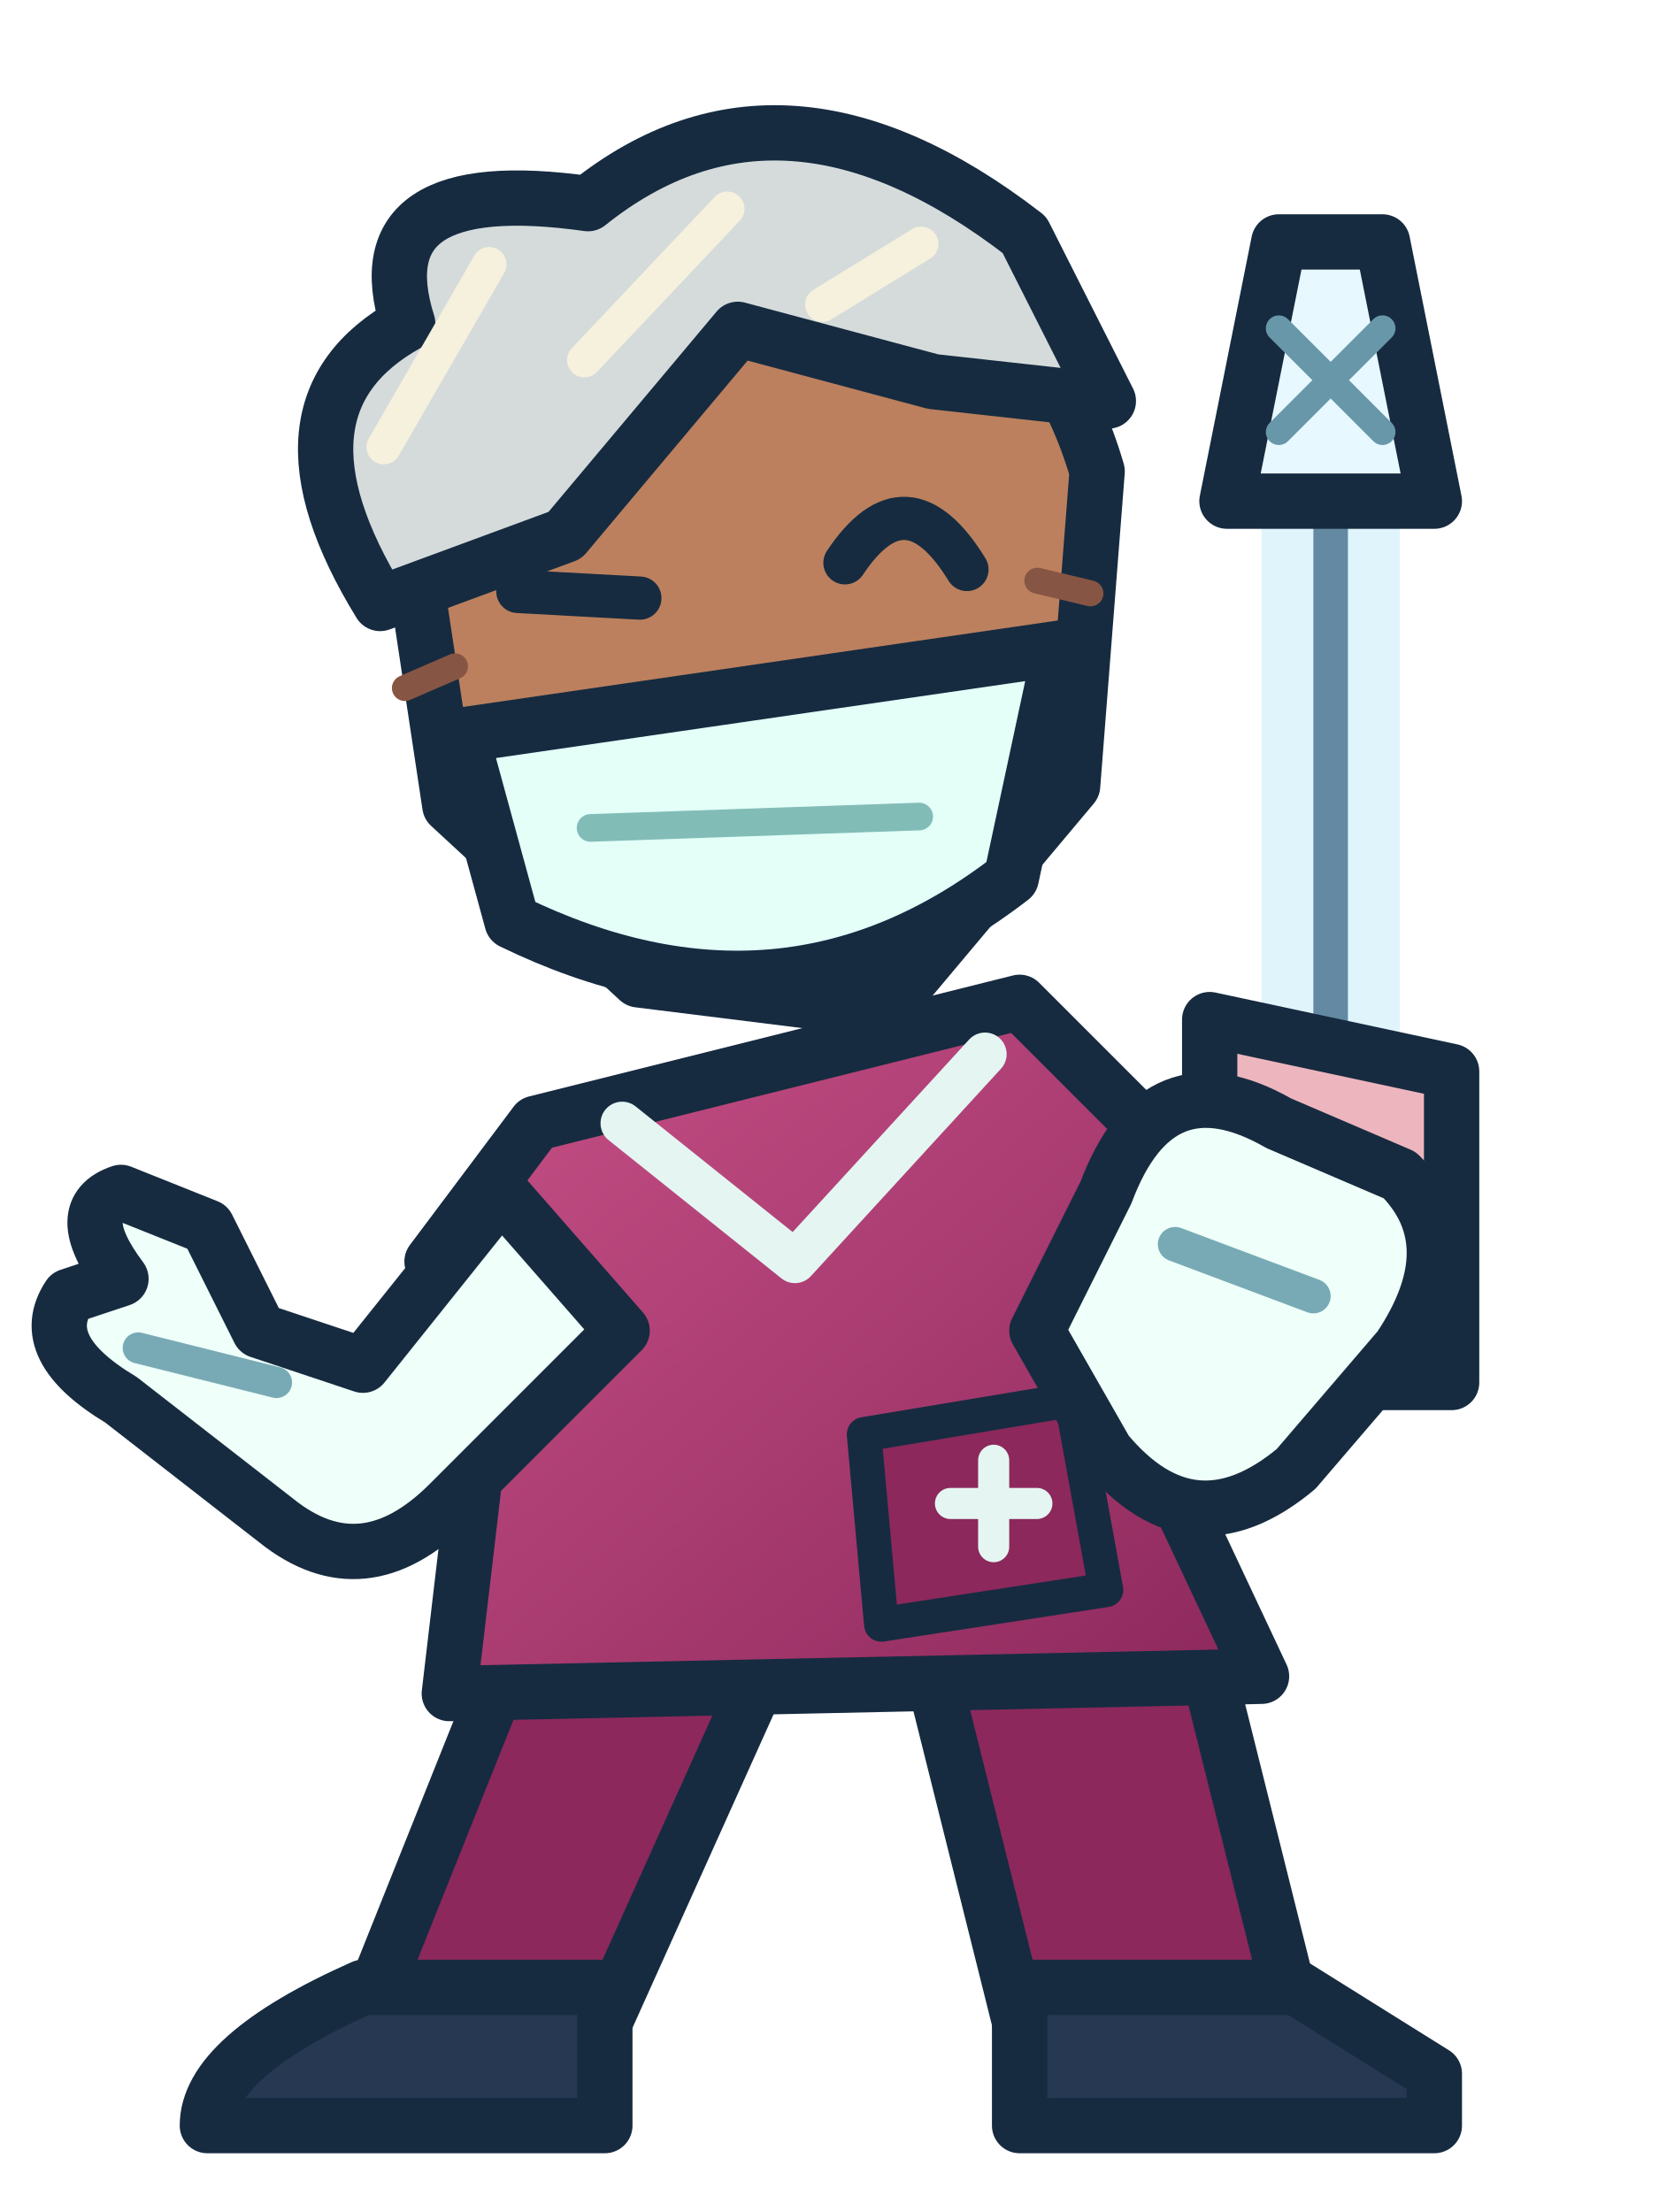
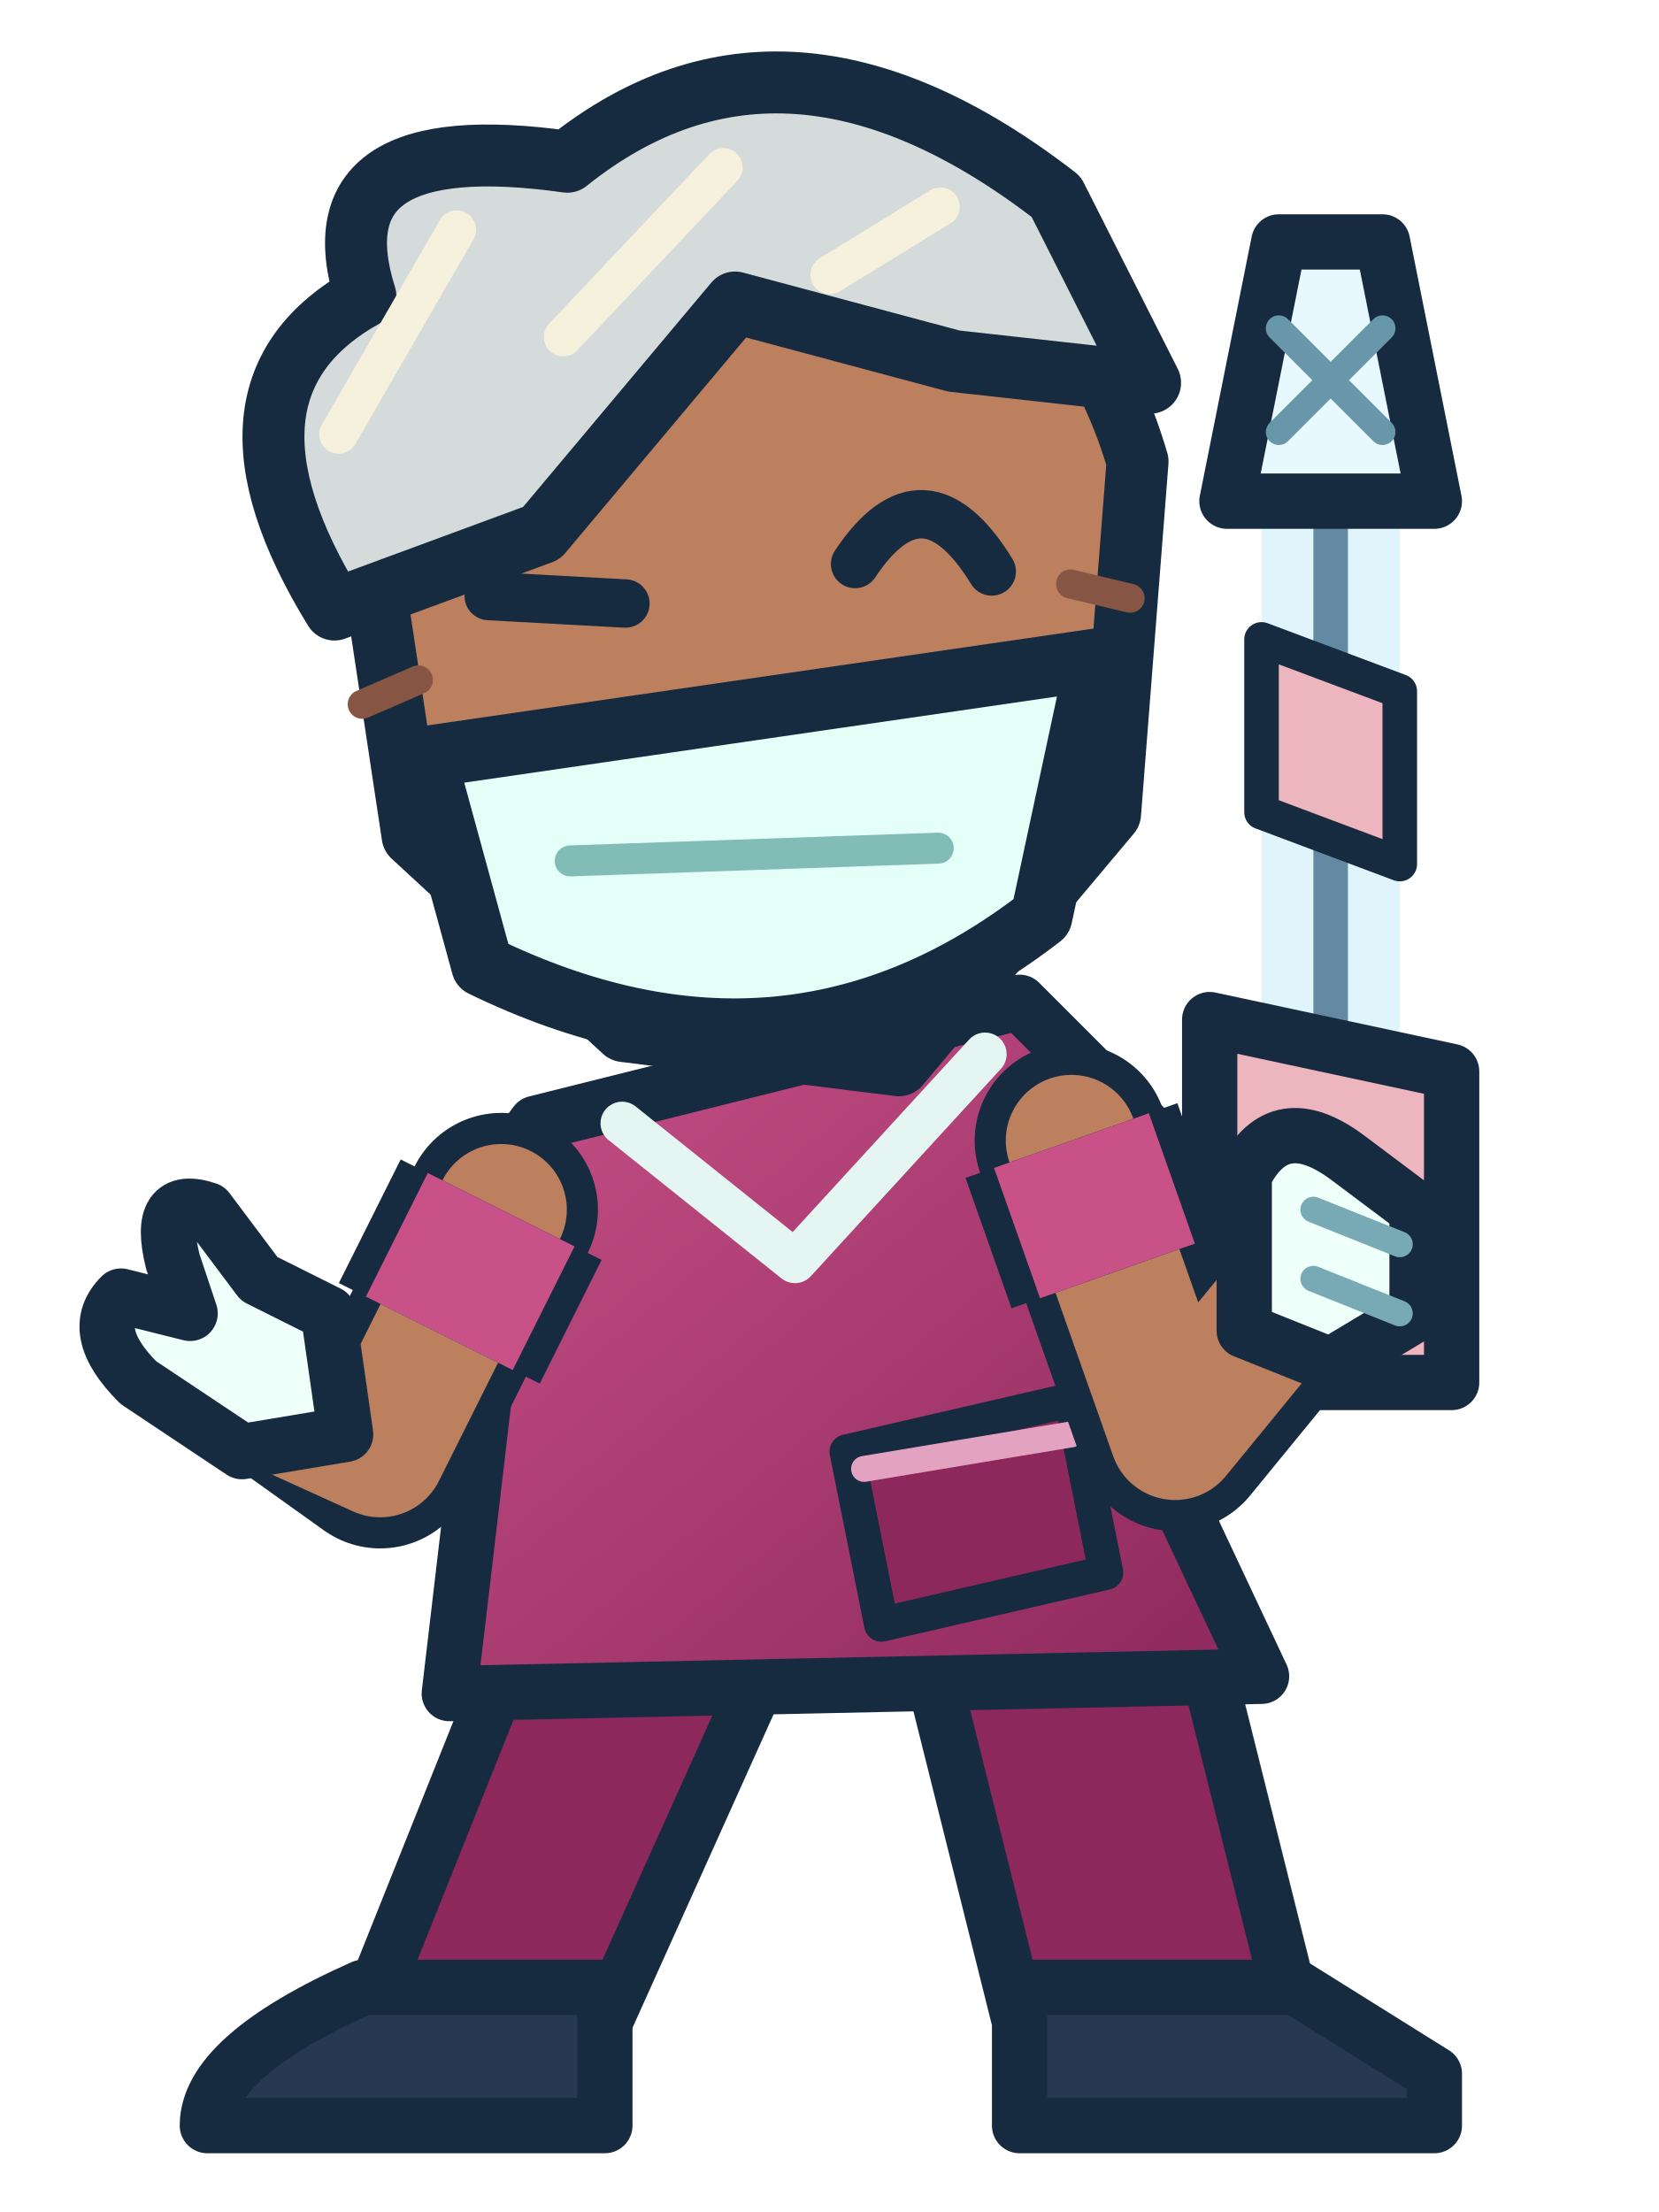
<svg xmlns="http://www.w3.org/2000/svg" width="96" height="128" viewBox="0 0 96 128" role="img" aria-labelledby="samira-victory-title samira-victory-desc">
  <defs>
    <linearGradient id="samira-victory-scrubs" x1="0" y1="0" x2="1" y2="1">
      <stop stop-color="#c85187" />
      <stop offset="1" stop-color="#8c285c" />
    </linearGradient>
  </defs>
  <g stroke="#162b40" stroke-width="3.2" stroke-linejoin="round" stroke-linecap="round">
    <g id="samira-victory-legs">
      <path d="M29 97H44L35 117H21ZM54 97H70L75 117H59Z" fill="#8c285c" />
      <path d="M21 115H35V123H12Q12 119 21 115ZM59 115H75L83 120V123H59Z" fill="#263852" />
    </g>
    <g id="samira-victory-torso">
      <path d="M31 65L59 58L68 67L65 80L73 97L26 98L28 81L25 73Z" fill="url(#samira-victory-scrubs)" />
      <path d="M36 65L46 73L57 61" fill="none" stroke="#e4f5f2" stroke-width="2.5" />
-       <path d="M50 83L62 81L64 92L51 94Z" fill="#8c285c" stroke-width="2" />
-       <path d="M55 87h5m-2.5-2.5v5" fill="none" stroke="#e4f5f2" stroke-width="1.8" />
+       <g id="samira-victory-pockets">
+         <path d="M49 84L62 81L64 91L51 94Z" fill="#8c285c" stroke-width="2" />
+         <path d="M50 85L62 83" fill="none" stroke="#e4a2c1" stroke-width="1.5" />
+       </g>
    </g>
    <g id="samira-victory-tool">
      <path d="M77 69V29" stroke="#e0f4fc" stroke-width="8" />
      <path d="M77 61V30" stroke="#638aa2" stroke-width="2" />
      <path d="M71 29h12l-3-15h-6z" fill="#e8f8ff" />
      <path d="m74 19 6 6m-6 0 6-6" stroke="#6997aa" stroke-width="1.5" />
      <path d="M70 59L84 62V80H70Z" fill="#edb5bd" />
+       <path d="M73 37L81 40V50L73 47Z" fill="#edb5bd" stroke-width="2" />
    </g>
    <g id="samira-victory-raised-arms">
-       <g id="samira-victory-gloves">
-         <path d="M29 69L21 79L15 77L12 71L7 69Q4 70 7 74L4 75Q2 78 7 81L16 88Q21 92 26 87L36 77Z" fill="#effff9" />
-         <path d="M8 78l8 2" stroke="#78aab5" stroke-width="1.8" />
-         <path d="M64 69Q67 61 74 65L81 68Q85 72 81 78L75 85Q69 90 64 84L60 77Z" fill="#effff9" />
-         <path d="M68 72l8 3" stroke="#78aab5" stroke-width="2" />
+       <g id="samira-victory-free-arm">
+         <path d="M29,70L22,84L15,79" fill="none" stroke="#162b40" stroke-width="11.2" />
+         <path d="M29,70L22,84L11,79" fill="none" stroke="#bc805e" stroke-width="7.6" />
+         <path d="M29,70L25.422,77.155" fill="none" stroke="#162b40" stroke-width="13" stroke-linecap="butt" />
+         <path d="M29,70L25.422,77.155" fill="none" stroke="#c85187" stroke-width="9.5" stroke-linecap="butt" />
+         <g id="samira-victory-free-glove" transform="translate(15,79)">
+           <path d="M4-3L0-5L-3-9Q-6-10-5-6L-4-3L-8-4Q-10-2-7 1L-1 5L5 4Z" fill="#effff9" />
+         </g>
+       </g>
+       <g id="samira-victory-tool-arm">
+         <path d="M62,66L68,83L77,72" fill="none" stroke="#162b40" stroke-width="11.2" />
+         <path d="M62,66L68,83L77,72" fill="none" stroke="#bc805e" stroke-width="7.6" />
+         <path d="M62,66L64.663,73.544" fill="none" stroke="#162b40" stroke-width="13" stroke-linecap="butt" />
+         <path d="M62,66L64.663,73.544" fill="none" stroke="#c85187" stroke-width="9.5" stroke-linecap="butt" />
+         <g id="samira-victory-tool-glove" transform="translate(77,72)">
+           <path d="M-5 2L-5-4Q-3-8 1-5L5-2L5 4L0 7L-5 5Z" fill="#effff9" />
+           <path d="M-1-2L4 0M-1 2L4 4" fill="none" stroke="#78aab5" stroke-width="1.5" />
+         </g>
      </g>
    </g>
-     <g id="samira-victory-head" transform="rotate(-5 44 34)">
+     <g id="samira-victory-head" transform="translate(0 3) translate(44 57) scale(1.12) translate(-44 -57) rotate(-5 44 34)">
      <path d="M24 29Q25 14 44 14Q61 14 64 29L61 47L49 59L35 56L25 45Z" fill="#bc805e" />
      <path d="M22 33Q16 21 25 17Q23 8 36 11Q48 3 61 15L65 25L55 23L44 19L33 30Z" fill="#d5dbdb" />
      <path d="M23 24L30 14M35 20L44 12M49 18l6-3" stroke="#f5f1dd" stroke-width="2" />
      <path d="M26 41L61 39L57 52Q43 61 28 52Z" fill="#e3fff8" />
      <path d="M33 47l19 1" stroke="#82bcb7" stroke-width="1.6" />
      <path d="M30 33l7 1m12-1q4-5 7 1" fill="none" stroke-width="2.5" />
      <path d="M26 37l-3 1m37-3 3 1" stroke="#875543" stroke-width="1.5" />
    </g>
  </g>
</svg>
